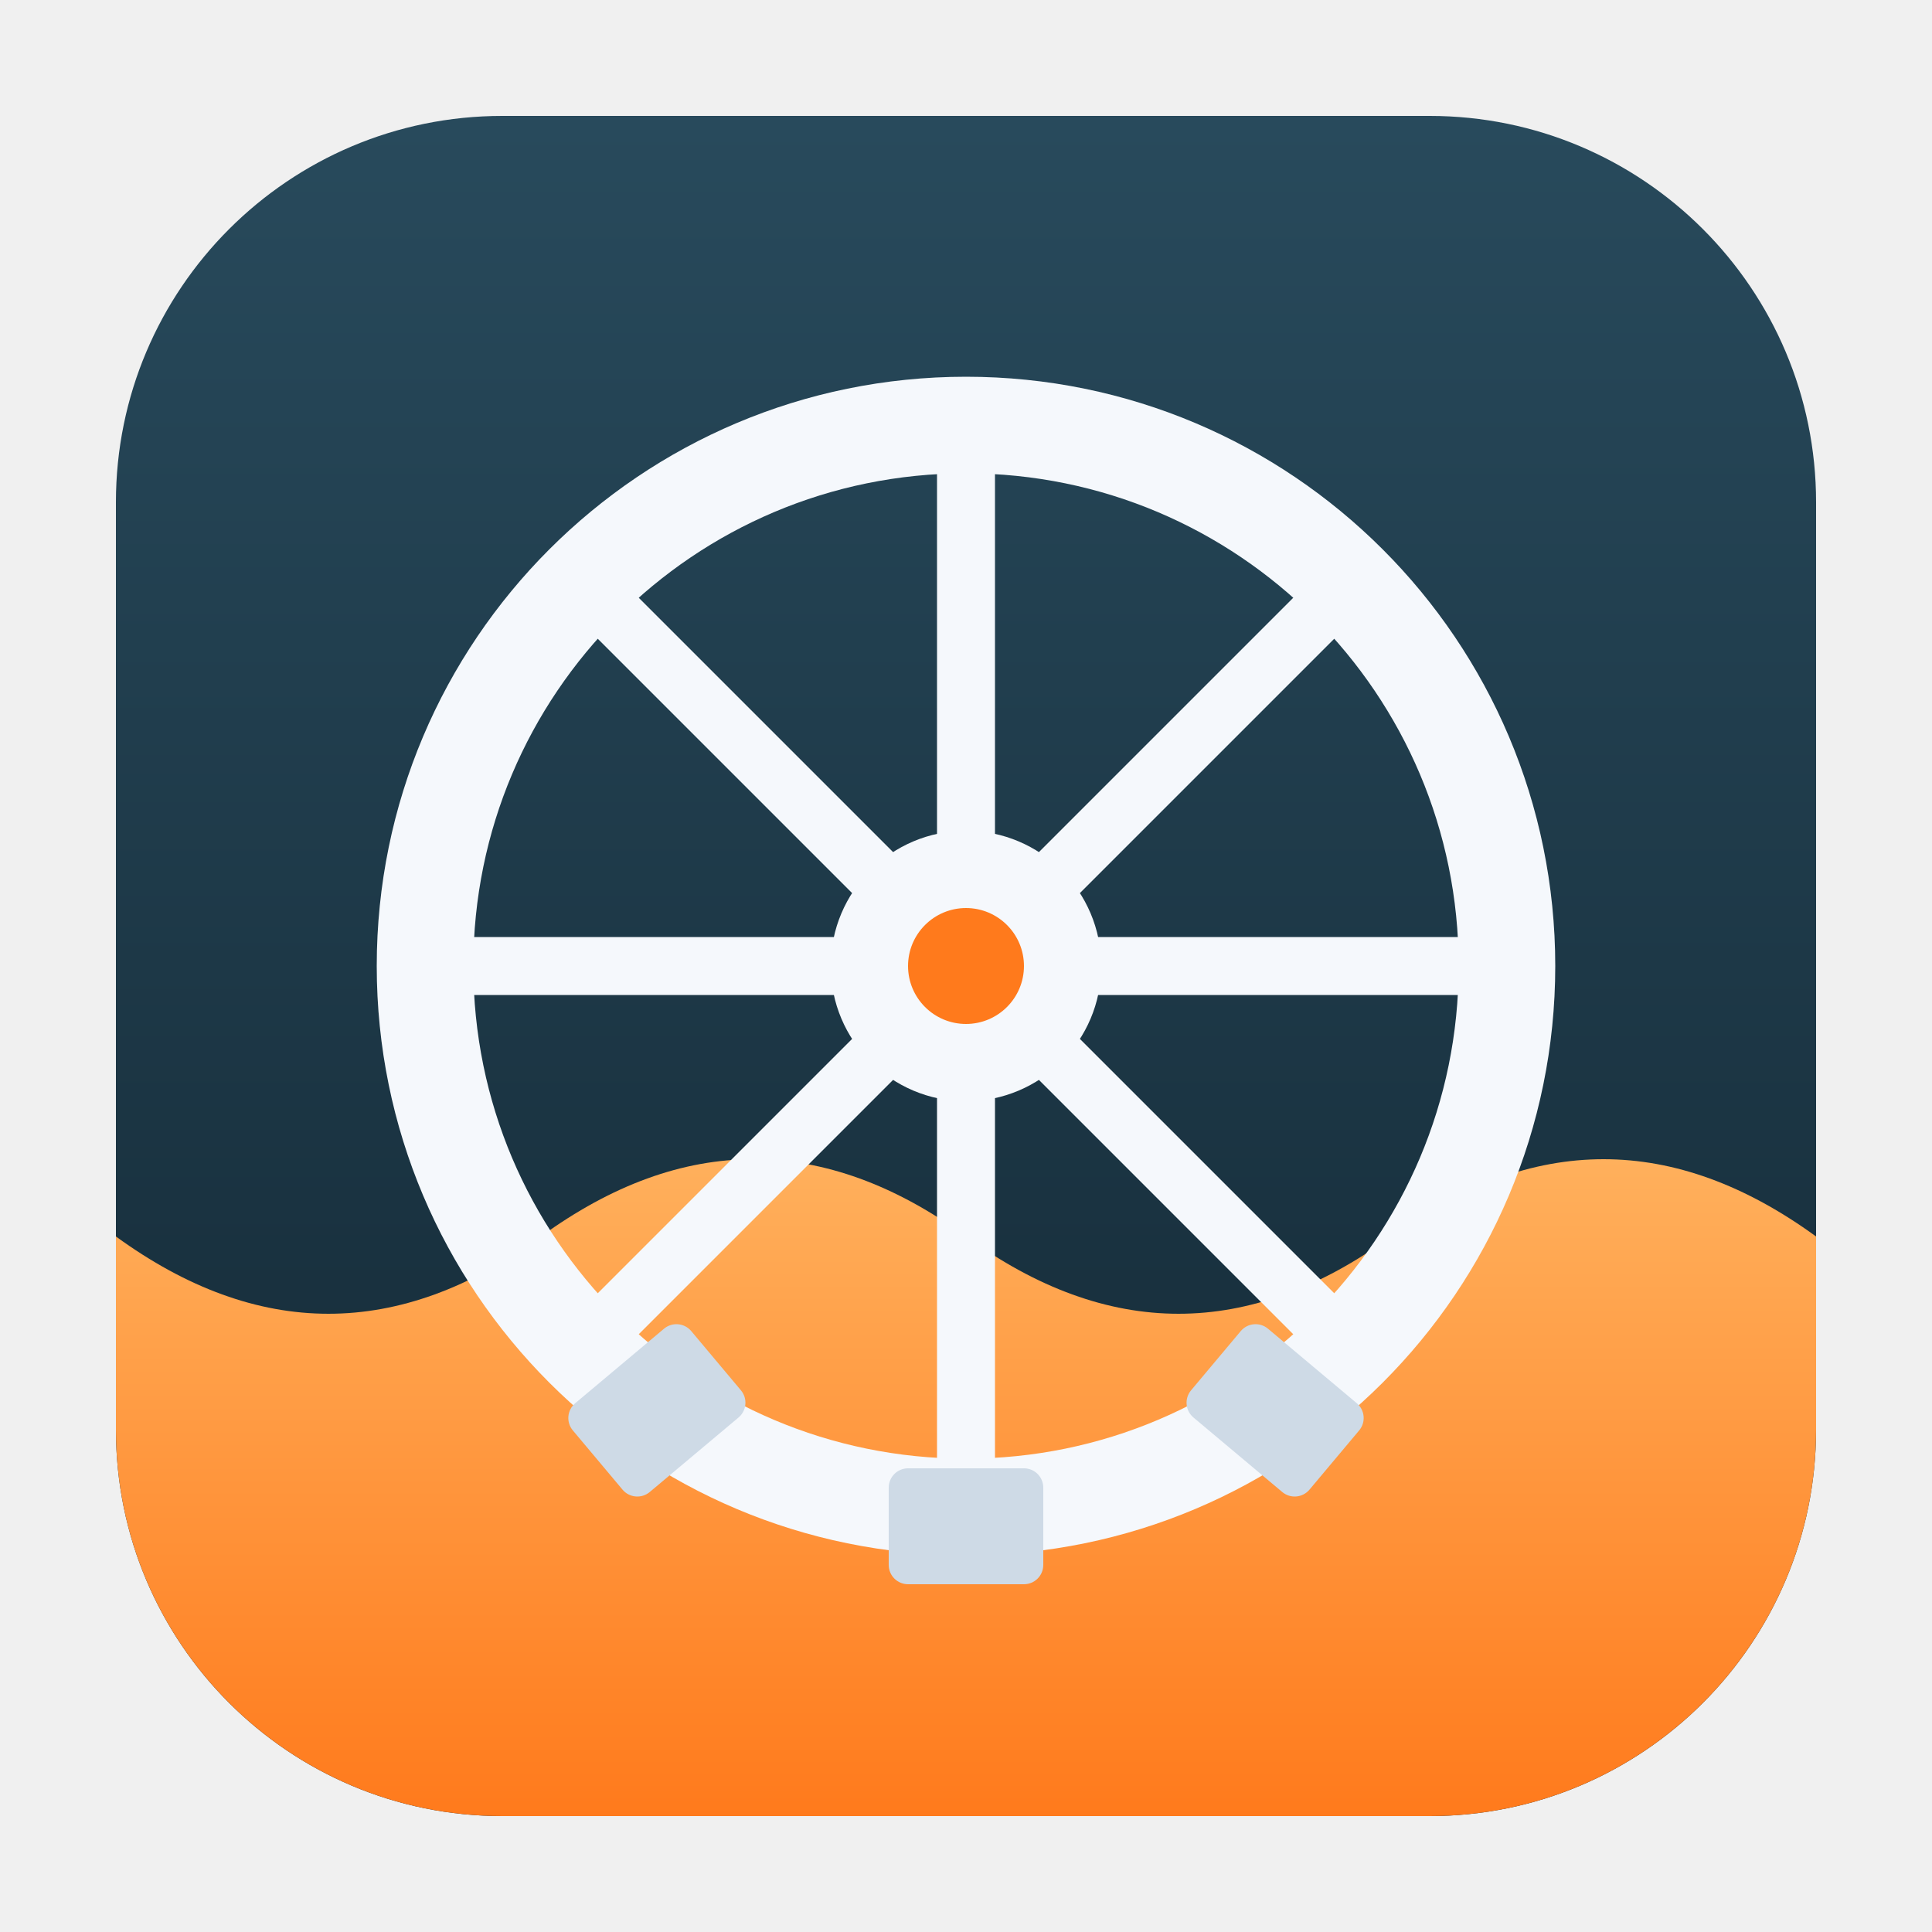
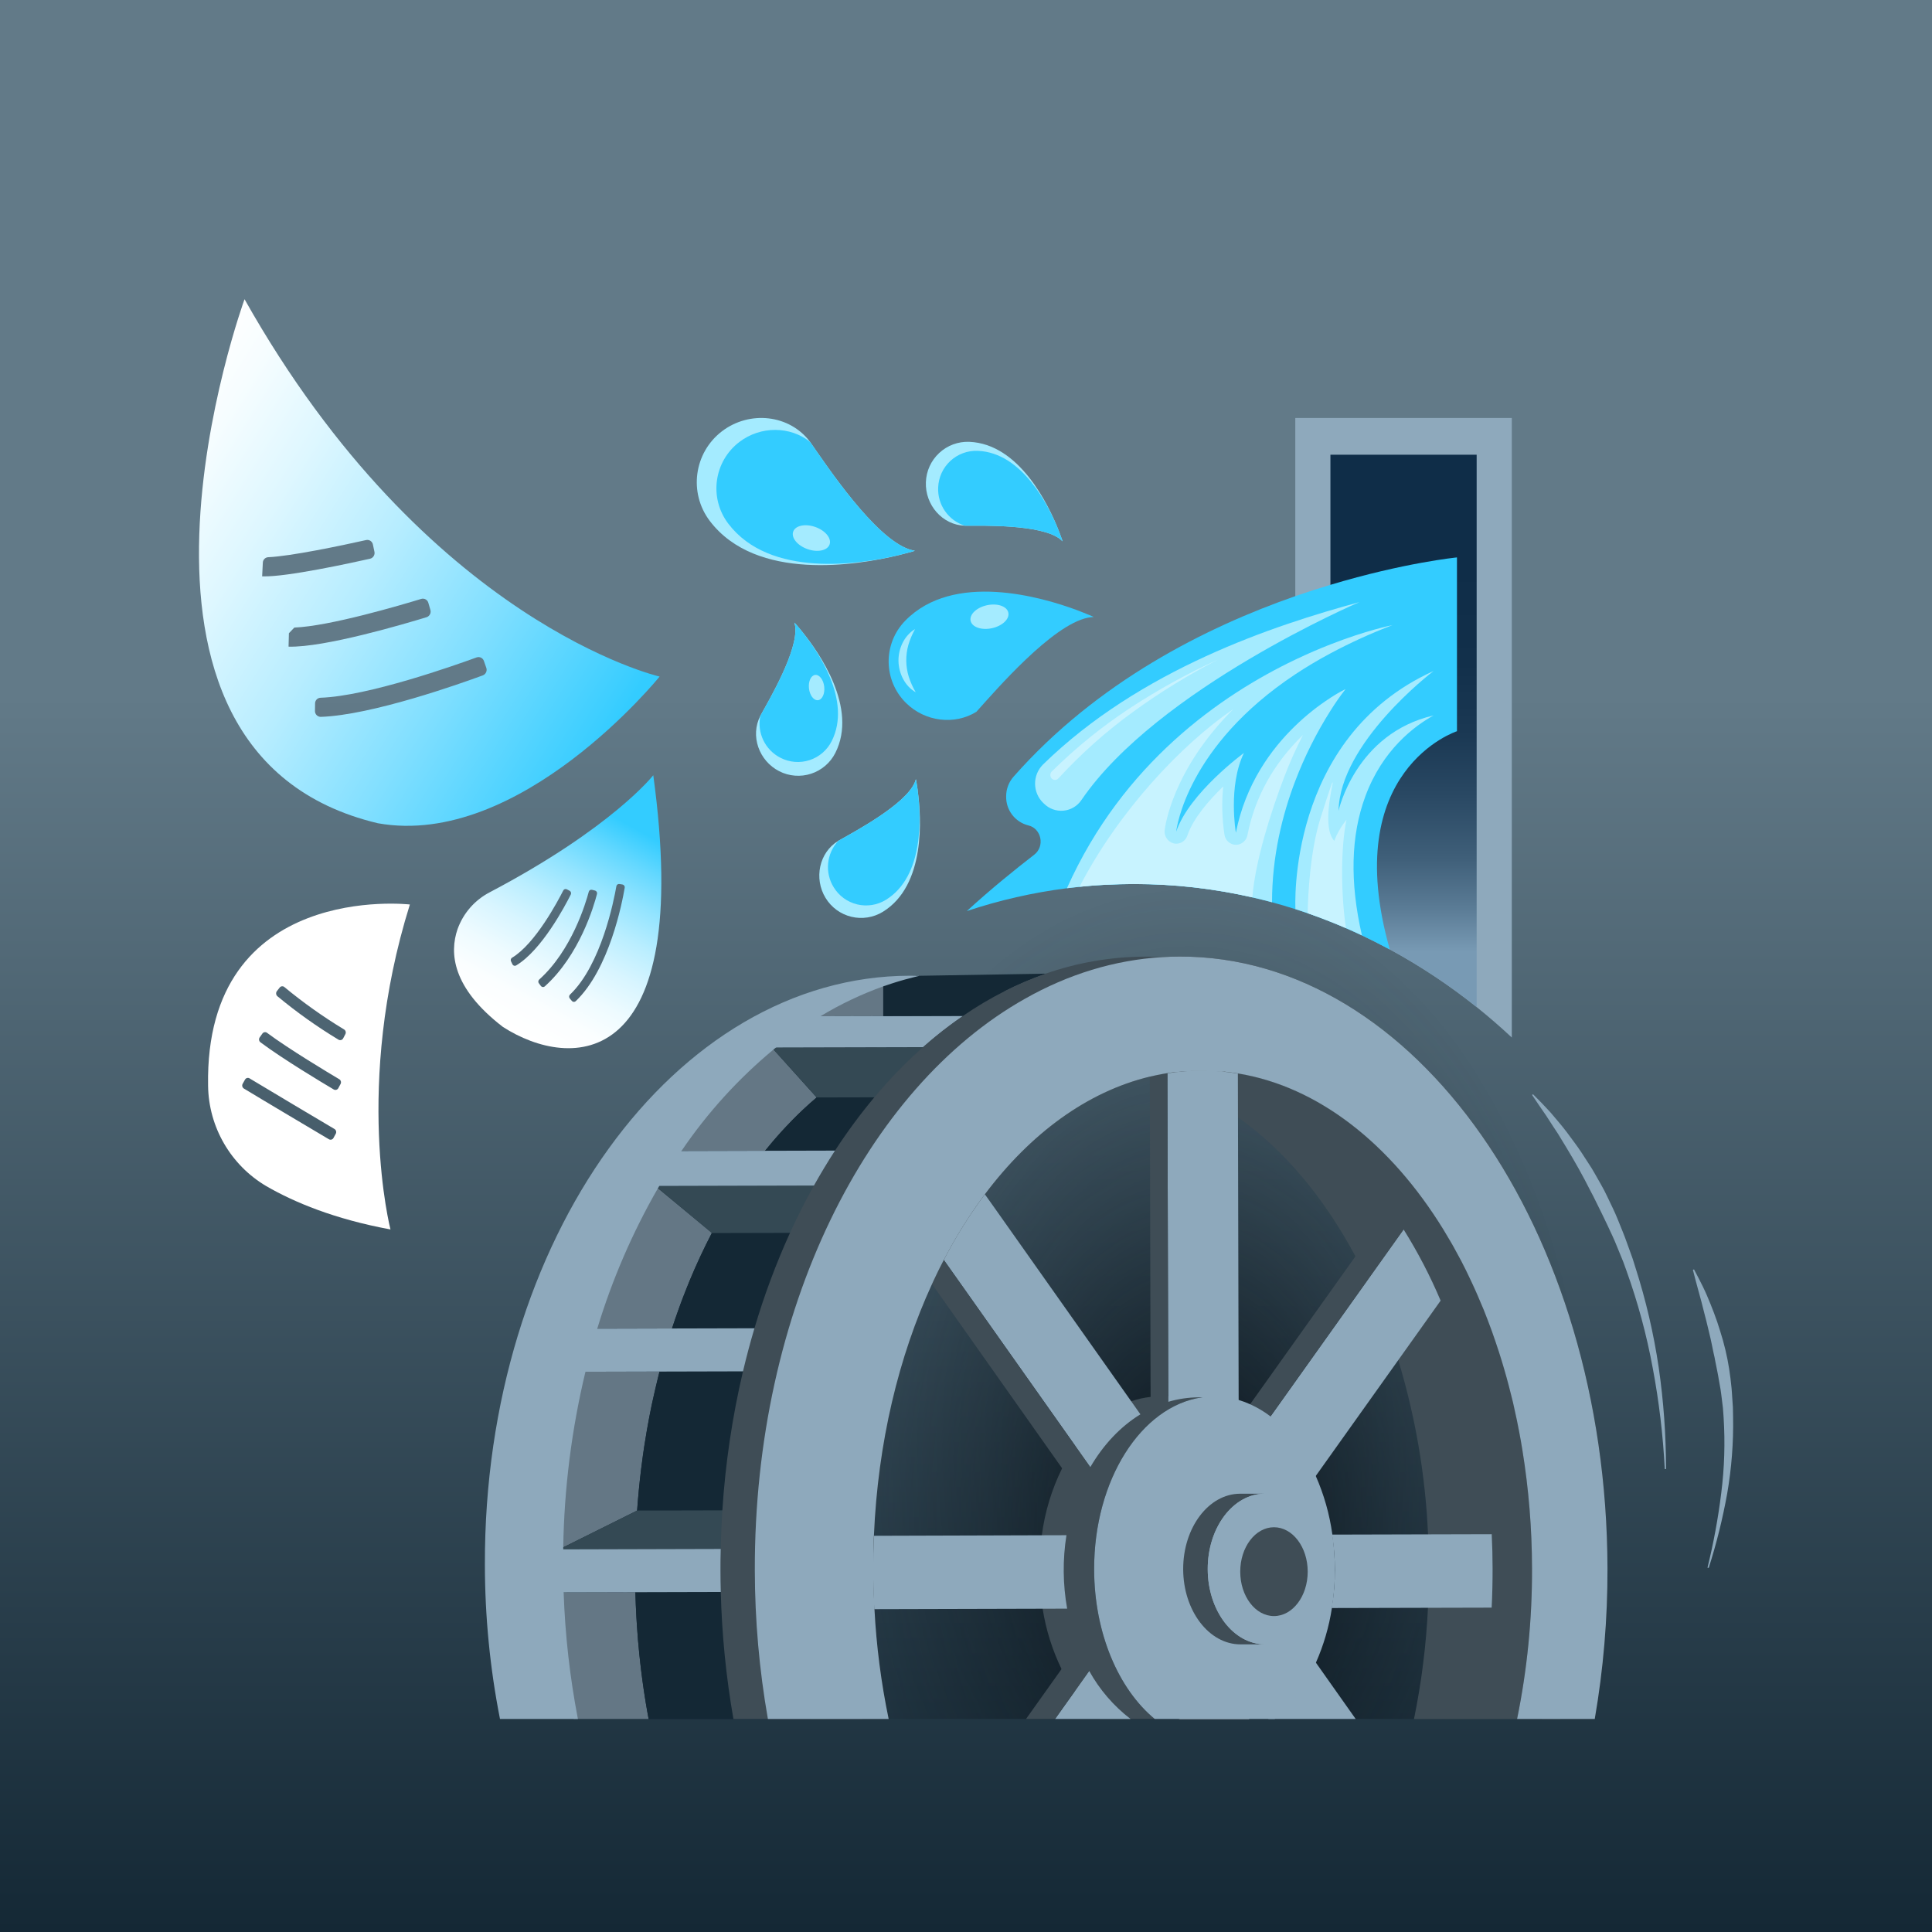
- <svg xmlns="http://www.w3.org/2000/svg" viewBox="0 0 100 100" width="100" height="100">
+ <svg xmlns="http://www.w3.org/2000/svg" viewBox="0 0 1024 1024">
  <defs>
-     <linearGradient id="bg" x1="0" y1="0" x2="0" y2="1">
-       <stop offset="0" stop-color="#284a5c" />
-       <stop offset="1" stop-color="#122632" />
+     <style>.cls-1{fill:none;}.cls-2{isolation:isolate;}.cls-3{fill:url(#linear-gradient);}.cls-4{clip-path:url(#clip-path);}.cls-5{mix-blend-mode:multiply;fill:url(#radial-gradient);}.cls-6{fill:#8ea9bc;}.cls-7{fill:url(#linear-gradient-2);}.cls-8{fill:#3cf;}.cls-9{fill:#a4ebff;}.cls-10{fill:#c8f3ff;}.cls-11{fill:#383838;}.cls-12{fill:#3f4d56;}.cls-13{fill:#142835;}.cls-14{fill:#dd1ddd;}.cls-15{fill:#647785;}.cls-16{fill:#344954;}.cls-17{fill:#fffeff;}.cls-18{fill:#fff;}.cls-19{fill:url(#linear-gradient-3);}.cls-20{fill:url(#linear-gradient-4);}</style>
+     <linearGradient id="linear-gradient" x1="512" y1="1024" x2="512" gradientUnits="userSpaceOnUse">
+       <stop offset="0" stop-color="#142835" />
+       <stop offset="0.64" stop-color="#627a88" />
    </linearGradient>
-     <linearGradient id="race" x1="0" y1="0" x2="0" y2="1">
-       <stop offset="0" stop-color="#ffb05c" />
-       <stop offset="1" stop-color="#ff7a1c" />
+     <clipPath id="clip-path">
+       <rect class="cls-1" y="389.08" width="1024" height="522" />
+     </clipPath>
+     <radialGradient id="radial-gradient" cx="597.22" cy="802.59" r="334.72" gradientTransform="translate(242.39) scale(0.65 1)" gradientUnits="userSpaceOnUse">
+       <stop offset="0" stop-color="#344954" />
+       <stop offset="0.11" stop-color="#344954" stop-opacity="0.85" />
+       <stop offset="0.5" stop-color="#344954" stop-opacity="0.39" />
+       <stop offset="0.81" stop-color="#344954" stop-opacity="0.1" />
+       <stop offset="1" stop-color="#344954" stop-opacity="0" />
+     </radialGradient>
+     <linearGradient id="linear-gradient-2" x1="-5280.15" y1="533.82" x2="-5280.15" y2="240.97" gradientTransform="matrix(-1, 0, 0, 1, -4536.25, 0)" gradientUnits="userSpaceOnUse">
+       <stop offset="0.1" stop-color="#789ab4" />
+       <stop offset="0.18" stop-color="#5a7b95" />
+       <stop offset="0.27" stop-color="#3f5f79" />
+       <stop offset="0.38" stop-color="#2a4964" />
+       <stop offset="0.49" stop-color="#1b3954" />
+       <stop offset="0.62" stop-color="#12304b" />
+       <stop offset="0.8" stop-color="#0f2d48" />
    </linearGradient>
-     <clipPath id="sq">
-       <rect x="6" y="6" width="88" height="88" rx="20" />
-     </clipPath>
+     <linearGradient id="linear-gradient-3" x1="318.15" y1="398.13" x2="70.78" y2="242.51" gradientUnits="userSpaceOnUse">
+       <stop offset="0" stop-color="#3cf" />
+       <stop offset="0.03" stop-color="#3cceff" />
+       <stop offset="0.3" stop-color="#81dfff" />
+       <stop offset="0.53" stop-color="#b7edff" />
+       <stop offset="0.74" stop-color="#def7ff" />
+       <stop offset="0.9" stop-color="#f6fdff" />
+       <stop offset="1" stop-color="#fff" />
+     </linearGradient>
+     <linearGradient id="linear-gradient-4" x1="346.17" y1="410.85" x2="271.77" y2="545.38" gradientUnits="userSpaceOnUse">
+       <stop offset="0.19" stop-color="#3cf" />
+       <stop offset="0.3" stop-color="#64d8ff" />
+       <stop offset="0.42" stop-color="#93e4ff" />
+       <stop offset="0.54" stop-color="#baeeff" />
+       <stop offset="0.66" stop-color="#d8f5ff" />
+       <stop offset="0.78" stop-color="#eefbff" />
+       <stop offset="0.89" stop-color="#fbfeff" />
+       <stop offset="1" stop-color="#fff" />
+     </linearGradient>
  </defs>
-   <rect x="6" y="6" width="88" height="88" rx="20" fill="url(#bg)" />
-   <g clip-path="url(#sq)">
-     <path d="M6 64 q11 8 22 0 t22 0 22 0 22 0 L94 94 L6 94 Z" fill="url(#race)" />
-     <g fill="none" stroke="#f5f8fc" stroke-linecap="round">
-       <g stroke-width="3">
-         <line x1="50" y1="50" x2="50" y2="22" />
-         <line x1="50" y1="50" x2="70" y2="30" />
-         <line x1="50" y1="50" x2="78" y2="50" />
-         <line x1="50" y1="50" x2="70" y2="70" />
-         <line x1="50" y1="50" x2="50" y2="78" />
-         <line x1="50" y1="50" x2="30" y2="70" />
-         <line x1="50" y1="50" x2="22" y2="50" />
-         <line x1="50" y1="50" x2="30" y2="30" />
+   <g class="cls-2">
+     <g id="Layer_1" data-name="Layer 1">
+       <rect class="cls-3" width="1024" height="1024" />
+       <g class="cls-4">
+         <ellipse class="cls-5" cx="627.78" cy="802.59" rx="216" ry="334.72" />
      </g>
-       <circle cx="50" cy="50" r="28" stroke-width="5" />
+       <path class="cls-6" d="M686.53,221.54V481.82l.08,0q9.35,3,18.54,6.66,8.43,3.33,16.7,7.26,6.49,3.08,12.9,6.48c.64.33,1.28.68,1.91,1a310.27,310.27,0,0,1,46,30.55q9.57,7.68,18.63,16.14V221.54Z" />
+       <path class="cls-7" d="M705.15,241V488.5q8.43,3.33,16.7,7.26,6.49,3.08,12.9,6.48c.64.33,1.28.68,1.91,1a310.27,310.27,0,0,1,46,30.55V241Z" />
+       <path class="cls-8" d="M512.45,482.88a279.25,279.25,0,0,1,53-12.09q10.25-1.31,20.62-1.86l.66,0c4.69-.23,9.11-.36,13.5-.37H601a280.07,280.07,0,0,1,73.2,9.66c4.12,1.11,8.21,2.32,12.3,3.64l.08,0q9.35,3,18.54,6.66,8.43,3.33,16.7,7.26,6.49,3.08,12.9,6.48c.64.33,1.28.68,1.91,1-27.11-95.39,35.59-115.7,35.59-115.7V295.44s-28,2.77-67.1,14.54c-6,1.79-12.21,3.8-18.62,6-47.2,16.44-105,45.41-149.29,95.67a15.68,15.68,0,0,0-3.93,10.44A15.52,15.52,0,0,0,545,437.47c7,1.63,8.93,11.08,3.16,15.54C538.35,460.59,525.05,471.3,512.45,482.88Z" />
+       <path class="cls-9" d="M553.26,425.88a3.45,3.45,0,0,0-.28-.26,14.29,14.29,0,0,1-.21-20.37c51.73-50.54,122.37-73.76,167.73-86.12,0,0-107,45.85-147.29,104.86A12.93,12.93,0,0,1,553.26,425.88Z" />
+       <path class="cls-10" d="M645.65,349.53a346.85,346.85,0,0,0-46.48,25.61,267.73,267.73,0,0,0-41.72,33.78,2.67,2.67,0,0,0-.07,3.66,2.41,2.41,0,0,0,3.51.08l.08-.09a265.11,265.11,0,0,1,39.58-35.27A346.69,346.69,0,0,1,645.65,349.53Z" />
+       <path class="cls-9" d="M565.49,470.79q3.33-.44,6.68-.77,6.95-.72,13.94-1.09l.66,0c4.69-.23,9.11-.36,13.5-.37H601a280.17,280.17,0,0,1,62.77,7.07q5.24,1.19,10.43,2.59c0-24.33,5.45-46.29,12.3-64.25a209.27,209.27,0,0,1,18.62-37.19,134.88,134.88,0,0,1,8.06-11.56,78.37,78.37,0,0,0-8.06,4.66,122.56,122.56,0,0,0-18.62,14.83c-12.78,12.34-26.39,30.92-31.46,56.65,0,0-4.28-24.68,4.27-42.28,0,0-29,21.23-35.91,41.71.19-1.67,5.68-45.27,63.1-83.38,5.68-3.76,11.86-7.48,18.62-11.09a283.94,283.94,0,0,1,32.94-15c-.76.14-13.85,2.79-32.94,10.24-5.73,2.23-12,4.91-18.62,8.07C647.3,368.35,595.17,404.41,565.49,470.79Z" />
+       <path class="cls-10" d="M572.17,470q6.95-.72,13.94-1.09l.66,0c4.69-.23,9.11-.36,13.5-.37H601a280.17,280.17,0,0,1,62.77,7.07c1.51-19.18,9.86-45.45,17-64.06a220.25,220.25,0,0,1,9.83-22c-15.58,15.11-25.47,32.95-29.43,53.06a6.29,6.29,0,0,1-6.09,5.17H655a6.29,6.29,0,0,1-6-5.32,101.74,101.74,0,0,1-.67-25.61c-7.6,7.33-15.93,16.92-19,26a6.22,6.22,0,0,1-5.86,4.33,5.64,5.64,0,0,1-1.4-.17,6.46,6.46,0,0,1-4.76-7.06c.17-1.56,3.94-31.69,36.33-64.08C626,394.72,592.71,430.23,572.17,470Z" />
+       <path class="cls-11" d="M400.07,832.31A459.56,459.56,0,0,0,407,911.08h64a385,385,0,0,1-7.52-58.19c-.07-1-.12-2.11-.17-3.16,0-.19,0-.37,0-.57,0-1.13-.1-2.29-.14-3.43l-.11-3.38c0-1.12,0-2.25-.07-3.39s0-2.26-.05-3.39,0-2.28,0-3.42c0-1.63,0-3.25,0-4.88q0-1.42,0-2.85c0-.76,0-1.53,0-2.28,0-1.34.06-2.68.11-4,0-.16,0-.31,0-.47,0-1.24.08-2.47.14-3.7,2.1-49.37,13.16-95.07,30.78-133.34.29-.66.6-1.32.91-2q1.06-2.28,2.16-4.52c.39-.79.77-1.58,1.17-2.36.67-1.34,1.35-2.66,2.05-4a1.17,1.17,0,0,1,.05-.11c.72-1.38,1.45-2.76,2.2-4.12.11-.22.22-.42.34-.63q1.16-2.13,2.35-4.21c.05-.09.1-.18.16-.27s.17-.3.26-.44.19-.32.27-.48c.64-1.1,1.27-2.19,1.92-3.26.12-.21.24-.42.37-.62.71-1.18,1.41-2.33,2.13-3.49l.06-.1c.71-1.13,1.42-2.24,2.14-3.35.4-.64.81-1.26,1.22-1.88s1-1.49,1.49-2.23.93-1.38,1.4-2.07l1.61-2.29c.51-.73,1-1.44,1.54-2.15l1.55-2.11c.24-.33.49-.65.73-1,24.13-32.14,54.2-54.32,87.4-62.31h0l.09,0c1.08-.28,2.17-.52,3.26-.74,0,0,0,0,0,0,1.12-.25,2.22-.47,3.35-.66l1.09-.2c.5-.09,1-.17,1.51-.24l.86-.13h0l1.59-.24.94-.11h.07l.19,0,.26,0a2.3,2.3,0,0,1,.26,0l.86-.1c.28,0,.57-.06.85-.09l1.72-.17.31,0c.33,0,.68-.07,1-.09l1.21-.1h0l.77,0h.31l1.62-.09a1.62,1.62,0,0,0,.31,0h.31l.78,0h.8l1.45,0h1.47c1.63,0,3.26,0,4.89.09l2.19.1c.72,0,1.46.09,2.19.15l.94.07c.11,0,.22,0,.34,0l.23,0L649,568c.63.06,1.25.13,1.89.21s1.2.14,1.81.23,1,.13,1.46.21,1.05.15,1.55.23l.4.06c42.76,7,80.93,37.4,108.79,82.53,1.42,2.32,2.83,4.68,4.2,7.06l1.37,2.41q2,3.63,4,7.37,2.61,5,5,10.16c1.23,2.58,2.42,5.21,3.58,7.86s2.29,5.33,3.39,8c.73,1.83,1.45,3.66,2.14,5.49s1.41,3.71,2.08,5.57q2,5.61,3.87,11.38c.93,2.88,1.81,5.79,2.67,8.74s1.69,5.91,2.47,8.91c.52,2,1,4,1.52,6s1,4,1.43,6.1q1.4,6.13,2.58,12.39c.6,3.14,1.16,6.29,1.67,9.47A395.38,395.38,0,0,1,812,831.26a391.33,391.33,0,0,1-7.91,79.82h41.16A460.75,460.75,0,0,0,852,831.15C851.53,651.81,750,506.66,625.24,507q-4.47,0-8.89.29h-.21c-25.59,1.52-50.08,9.17-72.77,22C459.2,576.57,399.74,694.5,400.07,832.31Z" />
+       <path class="cls-12" d="M550.93,831.93a128.22,128.22,0,0,0,1.69,20.73,113.69,113.69,0,0,0,10,31.94,92.4,92.4,0,0,0,7,11.83,73.38,73.38,0,0,0,13.29,14.65H612c-19.1-15.77-32-45.33-32.09-79.23-.1-47.41,24.9-86.46,57.07-91.23h0a44.06,44.06,0,0,1,6.51-.49l-24.32,0h-4.67a42.58,42.58,0,0,0-4.67.26,46.08,46.08,0,0,0-10.26,2.31C588.22,746.71,578,755,570,766.41a89.31,89.31,0,0,0-7.05,11.8,113.47,113.47,0,0,0-10.77,35.52A131.82,131.82,0,0,0,550.93,831.93Z" />
+       <path class="cls-13" d="M296.73,829.22q0,7.42.29,14.77a424.28,424.28,0,0,0,7.73,67.09H429.37a415.48,415.48,0,0,1-7.63-78.83c-.32-138.14,65.8-254.18,155.14-285.68a191.37,191.37,0,0,0-33.51-17.35c-3.55-1.41-7.13-2.71-10.75-3.87a.14.14,0,0,0-.09,0A167.32,167.32,0,0,0,487,517.26h0l-1.44-.06a170.93,170.93,0,0,0-17.41,5,183.34,183.34,0,0,0-35.05,16.44c-2.07,1.26-4.13,2.54-6.18,3.89l-.07,0c-2,1.28-3.9,2.6-5.84,4-2.09,1.46-4.17,3-6.23,4.56l-.12.09q-2.56,1.94-5.09,4a2.61,2.61,0,0,0-.33.27c-18.4,14.89-35.13,33.33-49.74,54.61q-6.15,8.94-11.76,18.53a1.43,1.43,0,0,0-.12.21,355.44,355.44,0,0,0-32.77,75.43q-3.42,11.22-6.24,22.83A428.72,428.72,0,0,0,296.8,821a.61.61,0,0,0,0,.19C296.75,823.84,296.72,826.53,296.73,829.22Z" />
+       <path class="cls-14" d="M308.28,727.06h0c.12-.44.22-.91.32-1.36C308.5,726.15,308.38,726.6,308.28,727.06Z" />
+       <path class="cls-15" d="M359.11,610.05h2.09l44.28-.11h0c2.7-3.36,5.47-6.61,8.28-9.73.93-1.05,1.89-2.07,2.85-3.09q1.9-2,3.84-4c1.73-1.75,3.47-3.44,5.23-5.09h0q3.53-3.3,7.16-6.37h0L410,556.25l-.73-.81-.25-.27C390.52,570.13,373.74,588.65,359.11,610.05Zm-4.92,7.41h.21l4.68-7.38Q356.59,613.71,354.19,617.46ZM296.41,821.17l.39-.19,1.75-.87,39.16-19.49h0q.79-11.08,2.11-21.91c.3-2.39.61-4.79.94-7.17q.28-2,.6-4.08c0-.28.07-.57.12-.84.44-2.81.9-5.59,1.37-8.38.4-2.29.8-4.57,1.24-6.83s.88-4.52,1.35-6.77c.31-1.49.64-3,1-4.47.66-3,1.35-5.92,2.06-8.85.36-1.46.73-2.92,1.1-4.37h0l-39.23.1h-2A430.43,430.43,0,0,0,296.41,821.17Zm.2,22.82a434.18,434.18,0,0,0,7.46,67.09h39.72c-.24-1.23-.46-2.46-.68-3.69-.53-2.94-1-5.89-1.47-8.88-.18-1.14-.36-2.29-.52-3.44-.11-.76-.22-1.52-.32-2.27-.14-1-.28-2-.41-2.95q-.66-4.85-1.18-9.77c-.13-1.08-.24-2.18-.35-3.27q-.8-7.71-1.3-15.55c-.1-1.44-.19-2.88-.26-4.31q-.36-6.5-.52-13.07h0l-38,.11Zm-.24-10.44v.34s0,0,0,0,0,0,0,0a1.08,1.08,0,0,1,0-.31Zm0,.39s0,0,0,0V834s0,0,0,0S296.39,833.94,296.39,833.94Zm0-.05v0a0,0,0,0,1,0,0s0,0,0,0Zm18.18-129.67h2l39.62-.1h0q1.65-5.07,3.43-10c.4-1.1.79-2.2,1.19-3.29l1.23-3.27q1.71-4.46,3.51-8.83,5.44-13.07,11.73-25.15l0,0-.85-.92-27.66-22.85-1.15-1h0l-.25-.21A357.81,357.81,0,0,0,314.55,704.22ZM420.34,546.54l.65,0,.25,0,5.59-3.94.07,0,5.5-3.89C428.31,541.08,424.3,543.73,420.34,546.54Zm12.06-7.91h2.43l33.33-.09,0-15.76v-.95h0A183.15,183.15,0,0,0,432.4,538.63Z" />
+       <path class="cls-13" d="M336.6,833.12q0,5.4.15,10.76c.13,4.38.3,8.74.55,13.07.07,1.43.16,2.87.26,4.31q.49,7.85,1.3,15.55c.11,1.09.22,2.19.35,3.27q.53,4.92,1.18,9.77c.13,1,.27,2,.41,2.95.1.75.21,1.51.32,2.27.16,1.15.34,2.3.52,3.44.45,3,.94,5.94,1.47,8.88.21,1.23.43,2.48.67,3.69h45.7a459.83,459.83,0,0,1-6.82-67.31c-.11-3.8-.17-7.59-.18-11.41,0-1.94,0-3.89,0-5.82,0-1.33,0-2.66.05-4,0-.53,0-1.08,0-1.61,0-1.45.06-2.91.11-4.36,0-.66,0-1.31.06-2,.05-1.69.11-3.38.2-5.06,0-.91.07-1.84.12-2.73,0-.14,0-.3,0-.44,0-.61.06-1.21.1-1.8.06-1.36.15-2.73.23-4.09a446,446,0,0,1,10.84-73.68.35.35,0,0,1,0-.11c.43-1.86.86-3.71,1.34-5.53.37-1.52.75-3,1.15-4.54.19-.69.36-1.39.55-2.08,0-.14.07-.27.11-.41.35-1.3.69-2.57,1.05-3.85.16-.61.34-1.22.51-1.81.42-1.52.86-3,1.31-4.5a384.24,384.24,0,0,1,18.78-50.56c.74-1.64,1.51-3.27,2.28-4.9s1.5-3.15,2.26-4.71l.07-.14c.71-1.42,1.42-2.85,2.14-4.26.52-1,1-2,1.57-3q1.06-2,2.15-4c.72-1.33,1.44-2.66,2.19-4q1.31-2.4,2.69-4.76c.63-1.12,1.28-2.21,1.95-3.31.12-.23.27-.48.42-.71.37-.64.76-1.27,1.14-1.89,1.6-2.66,3.25-5.29,4.93-7.86a288.57,288.57,0,0,1,20.8-28.26c.85-1,1.7-2,2.56-3l1.24-1.44c.93-1.06,1.86-2.12,2.82-3.16.56-.64,1.14-1.27,1.72-1.89.14-.15.28-.31.43-.45.48-.53,1-1,1.45-1.55a1.5,1.5,0,0,1,.25-.26c.63-.69,1.28-1.36,1.93-2,.88-.93,1.79-1.83,2.7-2.75.42-.42.84-.85,1.28-1.27,1.7-1.69,3.41-3.33,5.15-4.94l1.23-1.12a3,3,0,0,1,.37-.35c.88-.82,1.77-1.62,2.67-2.41,1.3-1.17,2.62-2.3,3.94-3.42.75-.63,1.49-1.25,2.24-1.86l.31-.26-.25.05A129.87,129.87,0,0,0,477.2,555h0a153.85,153.85,0,0,0-44.31,26.67q-3.63,3.06-7.15,6.38h0c-1.76,1.65-3.5,3.34-5.23,5.09q-1.94,1.95-3.84,4c-3.83,4-7.54,8.34-11.15,12.82q-7,8.76-13.49,18.54a284.42,284.42,0,0,0-14.71,25Q371,665.6,365.57,678.7c-1.2,2.92-2.38,5.86-3.51,8.83l-1.23,3.27c-.4,1.09-.79,2.19-1.19,3.29q-1.8,4.95-3.44,10-3.65,11.14-6.65,22.83c-.37,1.45-.73,2.91-1.08,4.37q-1.1,4.39-2.06,8.85c-.32,1.47-.65,3-1,4.47-.47,2.25-.93,4.5-1.35,6.77s-.84,4.54-1.24,6.83c-.47,2.79-.93,5.57-1.37,8.38-.05.27-.08.56-.12.84q-.31,2-.6,4.08c-.33,2.38-.64,4.78-.94,7.17q-1.32,10.83-2.12,21.91c-.47,6.75-.81,13.56-1,20.45Q336.59,827.07,336.6,833.12Z" />
+       <path class="cls-16" d="M409,555.16l23.91,26.51,30.82-.07A249.94,249.94,0,0,1,489.48,555Z" />
+       <path class="cls-16" d="M347.36,628.59l29.94,24.95,41.8-.1q5.89-13,12.65-25.07Z" />
+       <path class="cls-16" d="M296.42,821.18l86.16-.23c.14-6.86.42-13.69.85-20.44l-45.71.11Z" />
+       <path class="cls-6" d="M432.41,538.63l78.18-.2A215.15,215.15,0,0,0,489.48,555l-80.52.2Z" />
+       <path class="cls-6" d="M359.1,610.06l83.79-.22c-3.88,6-7.59,12.14-11.14,18.53l-84.4.22Z" />
+       <path class="cls-6" d="M308.28,727.06l86-.22q2.73-11.64,6-22.83l-85.78.22Q311.1,715.42,308.28,727.06Z" />
+       <path class="cls-6" d="M296.35,829.85q0,7.1.26,14.14l86.06-.22c-.12-3.79-.18-7.59-.19-11.42s0-7.6.1-11.4l-86.17.23C296.37,824.05,296.34,826.94,296.35,829.85Z" />
+       <path class="cls-13" d="M487.27,517.19a170.88,170.88,0,0,0-19.14,5.58l0,15.77,42.42-.11a183.46,183.46,0,0,1,43.93-22.38Z" />
+       <path class="cls-6" d="M257,829.22A425,425,0,0,0,265,911.08h41.3A432.73,432.73,0,0,1,298.74,844q-.25-7.35-.27-14.77,0-4,.06-8.05c0-.35,0-.71,0-1.06a428.53,428.53,0,0,1,11.77-93.06q2.82-11.61,6.26-22.83a356.29,356.29,0,0,1,32.17-74.46h0c.22-.39.44-.78.68-1.17q5.61-9.58,11.75-18.53A258,258,0,0,1,410,556.25c.44-.37.88-.73,1.33-1.08h0a207.1,207.1,0,0,1,23.52-16.54h0a185.74,185.74,0,0,1,33.28-15.84h0l.77-.27.08,0,.44-.15c1-.34,2-.68,2.95-1l2.46-.79c.56-.16,1.12-.35,1.69-.51,1.08-.33,2.16-.64,3.25-.94,1.66-.46,3.33-.89,5-1.3l1.71-.42.5-.11h0l.28-.07c-1.71-.06-3.39-.08-5.11-.08C357.38,517.44,256.55,657.17,257,829.22Z" />
+       <path class="cls-12" d="M609.45,570.69c3.14.74,6.26,1.61,9.34,2.59a137.4,137.4,0,0,1,37.37,18.92c24.31,17.14,45.58,42.48,62.26,73.69q3.32,6.2,6.37,12.67a315.38,315.38,0,0,1,16.32,42.33,375.21,375.21,0,0,1,15.78,92.32q.42,9,.45,18.18,0,10.47-.49,20.74a383.37,383.37,0,0,1-7.41,59h54.65A391.33,391.33,0,0,0,812,831.26a395.38,395.38,0,0,0-5.11-62.81c-.52-3.18-1.08-6.33-1.67-9.47q-1.19-6.26-2.58-12.39c-.46-2.05-.93-4.08-1.43-6.1s-1-4-1.52-6q-1.2-4.5-2.47-8.91t-2.67-8.74q-1.86-5.76-3.87-11.38c-.69-1.86-1.37-3.73-2.08-5.57s-1.42-3.66-2.14-5.49q-1.66-4.08-3.39-8c-1.17-2.65-2.36-5.28-3.58-7.86q-2.43-5.19-5-10.16-2-3.73-4-7.37l-1.37-2.41c-1.37-2.38-2.78-4.74-4.2-7.06-27.86-45.13-66-75.51-108.79-82.53l-.4-.06c-.52-.08-1-.17-1.55-.23s-1-.15-1.46-.21-1.21-.17-1.81-.23-1.26-.15-1.89-.21c-.47,0-.94-.11-1.43-.14l-1.51-.13q-4.6-.36-9.27-.34c-1.17,0-2.33,0-3.48.06s-2.18.08-3.26.15h-.31c-1.12.07-2.23.16-3.34.26s-2.29.22-3.43.36-2.21.29-3.31.46l-.13,0q-.39,0-.75.12c-.14,0-.28,0-.4.06-.75.11-1.47.24-2.2.37-1.12.2-2.23.42-3.35.66,0,0,0,0,0,0-1.09.23-2.18.48-3.26.74Z" />
+       <path class="cls-6" d="M707.51,832a116.06,116.06,0,0,1-1.72,20.29h.14l84.68-.21c.35-6.83.5-13.75.49-20.73,0-6.13-.16-12.2-.46-18.2l-84.41.22H706A114.92,114.92,0,0,1,707.51,832Z" />
+       <path class="cls-6" d="M463.38,852.89l102.23-.27a117,117,0,0,1-.37-38.93L463.19,814q-.4,9-.38,18.19Q462.83,842.61,463.38,852.89Z" />
+       <path class="cls-6" d="M619.18,743h0a57.51,57.51,0,0,1,16.23-2.38l1.56,0a58,58,0,0,1,19.54,3.92V742l-.41-173a116.53,116.53,0,0,0-37.33-.13Z" />
+       <path class="cls-12" d="M609.86,746.63a61.47,61.47,0,0,1,9.32-3.65h0l-.42-174.16-9.34,1.87Z" />
+       <path class="cls-6" d="M673.42,750.69,671.75,753c10.06,7.47,18.57,18,24.76,30.51l.9-1.27,66.15-92.88a267.07,267.07,0,0,0-19.62-37.72Z" />
+       <path class="cls-12" d="M662.61,744.24,661,746.49A65.82,65.82,0,0,1,671.75,753l1.67-2.34,70.52-99-14.63-1.07Z" />
+       <path class="cls-6" d="M672.19,911.08h46.34l-21.07-29.83h0l-.64-.9C690.68,893,682.22,903.53,672.19,911.08Z" />
+       <path class="cls-6" d="M500.24,667.78l5.07,7.16,72.57,102.68c6.91-11.87,16-21.54,26.56-28L526.55,639.39,522,633A250.08,250.08,0,0,0,500.24,667.78Z" />
+       <path class="cls-12" d="M494,680.61l5.32,7.52L571.61,790.5a97.81,97.81,0,0,1,6.27-12.88L505.31,674.94l-5.07-7.16C498.05,672,496,676.23,494,680.61Z" />
+       <path class="cls-12" d="M381.86,832.36c0,3.82.06,7.61.17,11.41a457.22,457.22,0,0,0,6.7,67.31H457a421.22,421.22,0,0,1-7.53-78.9c-.37-156.79,83.29-284.12,186.86-284.38,58.52-.16,110.88,40.29,145.42,103.78,26.59,48.89,42.63,111.44,42.79,179.64a421.41,421.41,0,0,1-7.34,79.86H827a460.46,460.46,0,0,0,6.71-79.89c-.42-175-97-317.37-217.61-323.92h-.24c-3-.16-5.9-.25-8.88-.23a161.75,161.75,0,0,0-52.69,9h0a174.4,174.4,0,0,0-21.76,9.27,188.63,188.63,0,0,0-22.09,13.11q-7.53,5.12-14.71,11c-2.17,1.77-4.32,3.61-6.44,5.49a249.14,249.14,0,0,0-25.83,26.63,290.65,290.65,0,0,0-20.86,28.26q-5.82,9-11.18,18.53-6.74,12.07-12.68,25.06A385.5,385.5,0,0,0,399.88,704q-3.33,11.22-6.08,22.83a447,447,0,0,0-10.94,73.68Q382.2,810.65,382,821C381.88,824.74,381.85,828.54,381.86,832.36Z" />
+       <path class="cls-6" d="M400.07,832.31A459.56,459.56,0,0,0,407,911.08h64a385,385,0,0,1-7.52-58.19c-.07-1-.12-2.11-.17-3.16,0-.19,0-.37,0-.57,0-1.13-.1-2.29-.14-3.43l-.11-3.38c0-1.12,0-2.25-.07-3.39s0-2.26-.05-3.39,0-2.28,0-3.42c0-1.63,0-3.25,0-4.88q0-1.42,0-2.85c0-.76,0-1.53,0-2.28,0-1.34.06-2.68.11-4,0-.16,0-.31,0-.47,0-1.24.08-2.47.14-3.7,2.1-49.37,13.16-95.07,30.78-133.34.29-.66.6-1.32.91-2q1.06-2.28,2.16-4.52c.39-.79.77-1.58,1.17-2.36.67-1.34,1.35-2.66,2.05-4a1.17,1.17,0,0,1,.05-.11c.72-1.38,1.45-2.76,2.2-4.12.11-.22.22-.42.34-.63q1.16-2.13,2.35-4.21c.05-.09.1-.18.16-.27s.17-.3.26-.44.19-.32.27-.48c.64-1.1,1.27-2.19,1.92-3.26.12-.21.24-.42.37-.62.71-1.18,1.41-2.33,2.13-3.49l.06-.1c.71-1.13,1.42-2.24,2.14-3.35.4-.64.81-1.26,1.22-1.88s1-1.49,1.49-2.23.93-1.38,1.4-2.07l1.61-2.29c.51-.73,1-1.44,1.54-2.15l1.55-2.11c.24-.33.49-.65.73-1,24.13-32.14,54.2-54.32,87.4-62.31h0l.09,0c1.08-.28,2.17-.52,3.26-.74,0,0,0,0,0,0,1.12-.25,2.22-.47,3.35-.66l1.09-.2c.5-.09,1-.17,1.51-.24l.86-.13h0l1.59-.24.94-.11h.07l.19,0,.26,0a2.3,2.3,0,0,1,.26,0l.86-.1c.28,0,.57-.06.85-.09l1.72-.17.31,0c.33,0,.68-.07,1-.09l1.21-.1h0l.77,0h.31l1.62-.09a1.62,1.62,0,0,0,.31,0h.31l.78,0h.8l1.45,0h1.47c1.63,0,3.26,0,4.89.09l2.19.1c.72,0,1.46.09,2.19.15l.94.07c.11,0,.22,0,.34,0l.23,0L649,568c.63.06,1.25.13,1.89.21s1.2.14,1.81.23,1,.13,1.46.21,1.05.15,1.55.23l.4.06c42.76,7,80.93,37.4,108.79,82.53,1.42,2.32,2.83,4.68,4.2,7.06l1.37,2.41q2,3.63,4,7.37,2.61,5,5,10.16c1.23,2.58,2.42,5.21,3.58,7.86s2.29,5.33,3.39,8c.73,1.83,1.45,3.66,2.14,5.49s1.41,3.71,2.08,5.57q2,5.61,3.87,11.38c.93,2.88,1.81,5.79,2.67,8.74s1.69,5.91,2.47,8.91c.52,2,1,4,1.52,6s1,4,1.43,6.1q1.4,6.13,2.58,12.39c.6,3.14,1.16,6.29,1.67,9.47A395.38,395.38,0,0,1,812,831.26a391.33,391.33,0,0,1-7.91,79.82h41.16A460.75,460.75,0,0,0,852,831.15C851.53,651.81,750,506.66,625.24,507q-4.47,0-8.89.29h-.21c-25.59,1.52-50.08,9.17-72.77,22C459.2,576.57,399.74,694.5,400.07,832.31Z" />
+       <polygon class="cls-17" points="624.62 911.08 662.07 911.08 660.53 905.72 624.62 911.08" />
+       <path class="cls-6" d="M579.91,831.85c.09,33.9,13,63.46,32.09,79.23h63.64c8.83-7.3,16.32-17.57,21.82-29.83a115.23,115.23,0,0,0,8.49-29,129.81,129.81,0,0,0,1.54-17.33c0-1.12,0-2.26,0-3.4a130.11,130.11,0,0,0-1.31-18.19,116.32,116.32,0,0,0-8.82-31.08c-6-13.26-14.24-24.17-24-31.56v0a56,56,0,0,0-10.82-6.43,46.85,46.85,0,0,0-6.08-2.26,45.72,45.72,0,0,0-13-1.86,44.06,44.06,0,0,0-6.51.49h0C604.81,745.39,579.81,784.44,579.91,831.85Z" />
+       <path class="cls-12" d="M670.52,871.55c-16.74,0-30.36-17.8-30.41-39.85s13.48-40,30.23-40l-13,0c-16.74,0-30.28,18-30.23,40s13.67,39.89,30.42,39.85Z" />
+       <ellipse class="cls-6" cx="670.43" cy="831.62" rx="30.32" ry="39.92" transform="translate(-1.72 1.39) rotate(-0.12)" />
+       <ellipse class="cls-12" cx="676.95" cy="831.61" rx="17.88" ry="23.54" transform="matrix(1, 0, 0, 1, -1.72, 1.4)" />
+       <path class="cls-6" d="M569.63,896.43,559.2,911.08h40a82.4,82.4,0,0,1-21.91-25.47Z" />
+       <path class="cls-12" d="M562.67,884.6l-18.85,26.48H559.2l10.43-14.65,7.7-10.82a96.32,96.32,0,0,1-6.12-13Z" />
+       <path class="cls-6" d="M882.36,778.61A399.47,399.47,0,0,0,876,725.17a328.28,328.28,0,0,0-13.92-51.61c-.78-2.07-1.45-4.2-2.32-6.24l-2.52-6.15c-1.61-4.13-3.55-8.11-5.41-12.11s-3.87-7.94-5.81-11.9c-1-2-1.93-4-3-5.89L840,625.42c-4.11-7.8-8.63-15.37-13.26-22.9-1.09-1.92-2.41-3.69-3.59-5.56l-3.61-5.58c-2.47-3.67-5.06-7.26-7.49-11l.46-.43c3.14,3.12,6.24,6.31,9.24,9.6,2.85,3.41,5.82,6.75,8.52,10.32,1.35,1.78,2.69,3.57,4,5.39s2.67,3.6,3.88,5.5l3.67,5.65,1.83,2.84,1.7,2.91c2.2,3.94,4.56,7.79,6.46,11.89s4,8.1,5.66,12.32,3.47,8.35,4.94,12.64l2.31,6.38c.8,2.11,1.4,4.31,2.1,6.45a333.14,333.14,0,0,1,12.31,52.79,377,377,0,0,1,3.9,54Z" />
+       <path class="cls-6" d="M905,830.91a337.52,337.52,0,0,0,7.3-39.61,210.62,210.62,0,0,0,1.25-40l-.36-5-.61-5c-.21-1.64-.39-3.29-.66-4.93l-.87-4.89c-.5-3.28-1.25-6.51-1.87-9.76l-.46-2.44-.55-2.43-1-4.86c-.63-3.26-1.53-6.46-2.26-9.71s-1.7-6.44-2.46-9.71-1.77-6.46-2.6-9.72-1.81-6.49-2.58-9.8l.58-.25c1.63,3,3.14,6,4.64,9s2.79,6.15,4.08,9.28,2.45,6.32,3.58,9.53l1.56,4.86c.51,1.62,1,3.24,1.47,4.9a133,133,0,0,1,4,20.13l.57,5.11c.18,1.7.24,3.42.37,5.13l.35,5.12.1,5.14a214.43,214.43,0,0,1-3.14,40.7,307.58,307.58,0,0,1-9.77,39.31Z" />
+       <path class="cls-8" d="M480.23,372.61c10.13,10,25.76,11.78,37.26,4.67.19-.2.36-.42.58-.65,9.82-10.87,39.41-45.29,58.46-49.23.39-.06.75-.15,1.11-.18a12.43,12.43,0,0,1,2.06-.19,4.21,4.21,0,0,0-.79-.39c-.22-.11-.5-.22-.84-.38-1.09-.46-2.71-1.12-4.75-1.91-.56-.21-1.14-.46-1.79-.7a1.69,1.69,0,0,1-.36-.14C552,316.33,505.3,302.82,479.78,329A30.92,30.92,0,0,0,480.23,372.61Z" />
+       <path class="cls-9" d="M485,333.44c-5.57,3.27-8.88,10.12-8.79,16.83s3.5,13.49,9.14,16.64a41.34,41.34,0,0,1-3.7-8.26,30,30,0,0,1-.18-16.88A40.84,40.84,0,0,1,485,333.44Z" />
+       <ellipse class="cls-9" cx="524.45" cy="326.83" rx="10.23" ry="6.23" transform="translate(-57.45 118.86) rotate(-12.26)" />
+       <path class="cls-9" d="M382.66,228.58c14.6-11.15,35.87-8.93,46.75,5.7.17.22.3.47.49.72,8.41,12,33.51,49.85,51.92,56.15a7.31,7.31,0,0,0,1.08.31,13.45,13.45,0,0,0,2,.45,4.85,4.85,0,0,1-.82.28c-.24.08-.53.15-.88.28-1.14.32-2.83.77-5,1.29-.58.15-1.2.32-1.86.48a1.41,1.41,0,0,0-.38.09c-21.31,5.17-75.19,14.21-99.81-18.29A34,34,0,0,1,382.66,228.58Z" />
+       <path class="cls-8" d="M391.86,234.27c11.28-8.62,27-8.48,37.55,0,.17.22.3.47.49.72,8.41,12,33.51,49.85,51.92,56.15.38.1.73.24,1.08.31a13.45,13.45,0,0,0,2,.45,4.85,4.85,0,0,1-.82.28c-.24.08-.53.15-.88.28-1.14.32-2.83.77-5,1.29-.58.15-1.2.32-1.86.48a1.41,1.41,0,0,0-.38.09c-20,4.73-67.92,12.32-90-16.84A30.93,30.93,0,0,1,391.86,234.27Z" />
+       <ellipse class="cls-9" cx="430.08" cy="285.21" rx="6.22" ry="10.23" transform="translate(17.91 595.74) rotate(-70.55)" />
+       <path class="cls-9" d="M490.74,255.55c-.47,12.08,8.73,22.73,20.66,23.09H512c9.59,0,39.28-.7,49.59,6.87a4.32,4.32,0,0,1,.57.47,8.14,8.14,0,0,1,1,.92,2.12,2.12,0,0,0-.16-.55c0-.16-.11-.34-.18-.58-.26-.74-.65-1.82-1.17-3.16-.14-.37-.28-.77-.45-1.19a1.17,1.17,0,0,1-.09-.24c-5.27-13.44-20.73-45.93-47.39-47A22.15,22.15,0,0,0,490.74,255.55Z" />
+       <path class="cls-8" d="M497.25,258.38a20.28,20.28,0,0,0,14.15,20.26H512c9.59,0,39.28-.7,49.59,6.87.2.17.4.3.57.47a8.14,8.14,0,0,1,1,.92,2.12,2.12,0,0,0-.16-.55c0-.16-.11-.34-.18-.58-.26-.74-.65-1.82-1.17-3.16-.14-.37-.28-.77-.45-1.19a1.17,1.17,0,0,1-.09-.24c-5-12.55-19-41.29-42.92-42.23A20.17,20.17,0,0,0,497.25,258.38Z" />
+       <path class="cls-9" d="M413,408.76c-10.73-5.48-15.49-18.73-10-29.37.08-.16.18-.31.28-.5,4.66-8.42,19.76-34.12,18.2-46.85a5.85,5.85,0,0,0-.12-.73,8.78,8.78,0,0,0-.32-1.32,2.14,2.14,0,0,1,.4.41c.12.11.25.26.42.44.51.58,1.26,1.46,2.17,2.57.26.3.53.61.82,1a.64.64,0,0,0,.16.2c9.12,11.18,29.82,40.58,17.73,64.47A22.07,22.07,0,0,1,413,408.76Z" />
+       <path class="cls-8" d="M413.74,401.68A20.31,20.31,0,0,1,403,379.39c.08-.16.18-.31.28-.5,4.66-8.42,19.76-34.12,18.2-46.85,0-.25-.07-.5-.12-.73a8.78,8.78,0,0,0-.32-1.32,2.14,2.14,0,0,1,.4.41c.12.11.25.26.42.44.51.58,1.26,1.46,2.17,2.57.26.3.53.61.82,1a.64.64,0,0,0,.16.2c8.48,10.5,26.63,36.8,15.78,58.24A20.08,20.08,0,0,1,413.74,401.68Z" />
+       <ellipse class="cls-9" cx="432.79" cy="364.45" rx="4.07" ry="6.74" transform="translate(-38.18 50.89) rotate(-6.45)" />
+       <path class="cls-9" d="M437.57,475.93c-6.29-10.3-3.45-24.11,6.77-30.29l.5-.28c8.35-4.72,34.59-18.71,39.89-30.38a5.72,5.72,0,0,0,.28-.68,8.9,8.9,0,0,0,.42-1.3,3.09,3.09,0,0,1,.13.56c0,.16.06.36.12.6.14.76.31,1.9.52,3.33.06.39.13.8.19,1.25a1,1,0,0,0,0,.25c2,14.32,4.31,50.26-18.43,64.27A22.06,22.06,0,0,1,437.57,475.93Z" />
+       <path class="cls-8" d="M441.87,470.27a20.37,20.37,0,0,1,2.47-24.63l.5-.28c8.35-4.72,34.59-18.71,39.89-30.38.1-.24.2-.46.28-.68a8.9,8.9,0,0,0,.42-1.3,3.09,3.09,0,0,1,.13.56c0,.16.06.36.12.6.14.76.31,1.9.52,3.33.06.39.13.8.19,1.25a1,1,0,0,0,0,.25c1.77,13.41,3.56,45.36-16.84,57.94A20.09,20.09,0,0,1,441.87,470.27Z" />
+       <path class="cls-9" d="M686.61,481.84c2.16.69,4.32,1.4,6.47,2.15,4,1.4,8.07,2.92,12.07,4.51,2.75,1.09,5.49,2.22,8.23,3.42s5.66,2.51,8.47,3.84c-6.48-28.24-5.89-52.88,1.82-73.71,9.08-24.58,25.88-37.18,36.17-42.86-41.45,9.57-50.39,50.54-50.39,50.54.78-36,48.85-72.91,50.35-74.07C681.52,391.12,686.61,481.84,686.61,481.84Z" />
+       <path class="cls-10" d="M707.19,445.67c-6.41-6.93-1.24-27.66-.81-30.78a.14.14,0,0,0-.26-.08c-1.29,3.22-5.14,15.38-6.22,18.81-5.59,17.57-6.62,41-6.82,50.37,4,1.4,8.07,2.92,12.07,4.51,2.75,1.09,5.49,2.22,8.23,3.42-2.72-18.18-2.79-42.69.28-57.44l-.56.71a39.77,39.77,0,0,0-5.91,10.48Z" />
+       <path class="cls-18" d="M110.29,575.43a62.76,62.76,0,0,0,30.91,53.28c14.71,8.49,36,17.43,65.76,22.92,0,0-19.73-76.32,10.28-172.23C217.24,479.4,108.39,466.81,110.29,575.43Zm22-3.86c10,6.07,38.1,22.74,45,26.83a1.9,1.9,0,0,1,.66,2.54l-1.19,2.18a1.74,1.74,0,0,1-2.43.71c-6.91-4.1-35.05-20.78-45.07-26.88a1.89,1.89,0,0,1-.63-2.55l1.22-2.16A1.73,1.73,0,0,1,132.31,571.57Zm9.25-24.15c11.68,8.69,32.49,21.15,38.29,24.6a1.9,1.9,0,0,1,.67,2.53l-1.17,2.18a1.76,1.76,0,0,1-2.45.71c-5.91-3.5-26.79-16-38.84-25a1.91,1.91,0,0,1-.39-2.62l1.42-2A1.74,1.74,0,0,1,141.56,547.42Zm9.19-24.26a264.14,264.14,0,0,0,31.64,22.47,1.89,1.89,0,0,1,.67,2.51l-1.15,2.2a1.76,1.76,0,0,1-2.46.72A265.2,265.2,0,0,1,147,528a2,2,0,0,1-.27-2.65l1.52-1.94A1.74,1.74,0,0,1,150.75,523.16Z" />
+       <path class="cls-19" d="M200.29,436.34c75.56,13.51,149.32-77.75,149.32-77.75s-123.35-28.31-220-200C129.59,158.6,42.11,398.77,200.29,436.34ZM167,372.89a3,3,0,0,1,2.86-3.07c25.11-.82,71-17.09,82.8-21.39a3,3,0,0,1,3.81,1.88l1.27,3.64a3.16,3.16,0,0,1-1.8,4c-12.11,4.46-58.94,21.11-85.89,22a3.07,3.07,0,0,1-3.11-3.19Zm-14.06-30.15.19-7.12,2.88-3c18.65-.7,56.67-11.95,67.33-15.21a3,3,0,0,1,3.69,2.1l1.08,3.71a3.14,3.14,0,0,1-2,3.91C214.51,330.66,172,343.27,153,342.74Zm-14-37.25.36-7.16a3,3,0,0,1,2.85-3c11.67-.48,38.76-6.13,51.94-9.1a3,3,0,0,1,3.56,2.38l.8,3.79a3.12,3.12,0,0,1-2.28,3.73c-10.29,2.31-44.22,9.69-56.58,9.35Z" />
+       <path class="cls-20" d="M266.55,544.29c35.68,23,101.3,24.77,79.7-133.4,0,0-21.72,27.83-86.61,62A35.47,35.47,0,0,0,242.5,492.5C238.21,505,239.51,523.52,266.55,544.29Zm35.57-17.14c16.58-15.81,23.28-50,24.56-57.41a1.42,1.42,0,0,1,1.61-1.2l1.63.26a1.47,1.47,0,0,1,1.19,1.71c-1.32,7.8-8.12,43.15-26,60.16a1.39,1.39,0,0,1-2-.15L302,529.21A1.53,1.53,0,0,1,302.12,527.15Zm-16.29-8c17.16-15.4,24.62-40.43,26.24-46.54a1.41,1.41,0,0,1,1.69-1l1.61.4a1.48,1.48,0,0,1,1.05,1.82c-1.68,6.51-9.3,32.49-27.7,49a1.39,1.39,0,0,1-2-.2l-1-1.32A1.53,1.53,0,0,1,285.83,519.13Zm-14.4-11.56c12.31-7.39,24.26-30,27.11-35.61a1.38,1.38,0,0,1,1.89-.63l1.47.76a1.51,1.51,0,0,1,.63,2c-3,6-15.4,29.54-29,37.62a1.38,1.38,0,0,1-1.94-.66l-.74-1.54A1.52,1.52,0,0,1,271.43,507.57Z" />
    </g>
-     <g fill="#cedae6">
-       <rect x="46" y="76" width="8" height="6" rx="1" />
-       <rect x="30" y="70" width="8" height="6" rx="1" transform="rotate(-40 34 73)" />
-       <rect x="62" y="70" width="8" height="6" rx="1" transform="rotate(40 66 73)" />
-     </g>
-     <circle cx="50" cy="50" r="7" fill="#f5f8fc" />
-     <circle cx="50" cy="50" r="3" fill="#ff7a1c" />
  </g>
</svg>
